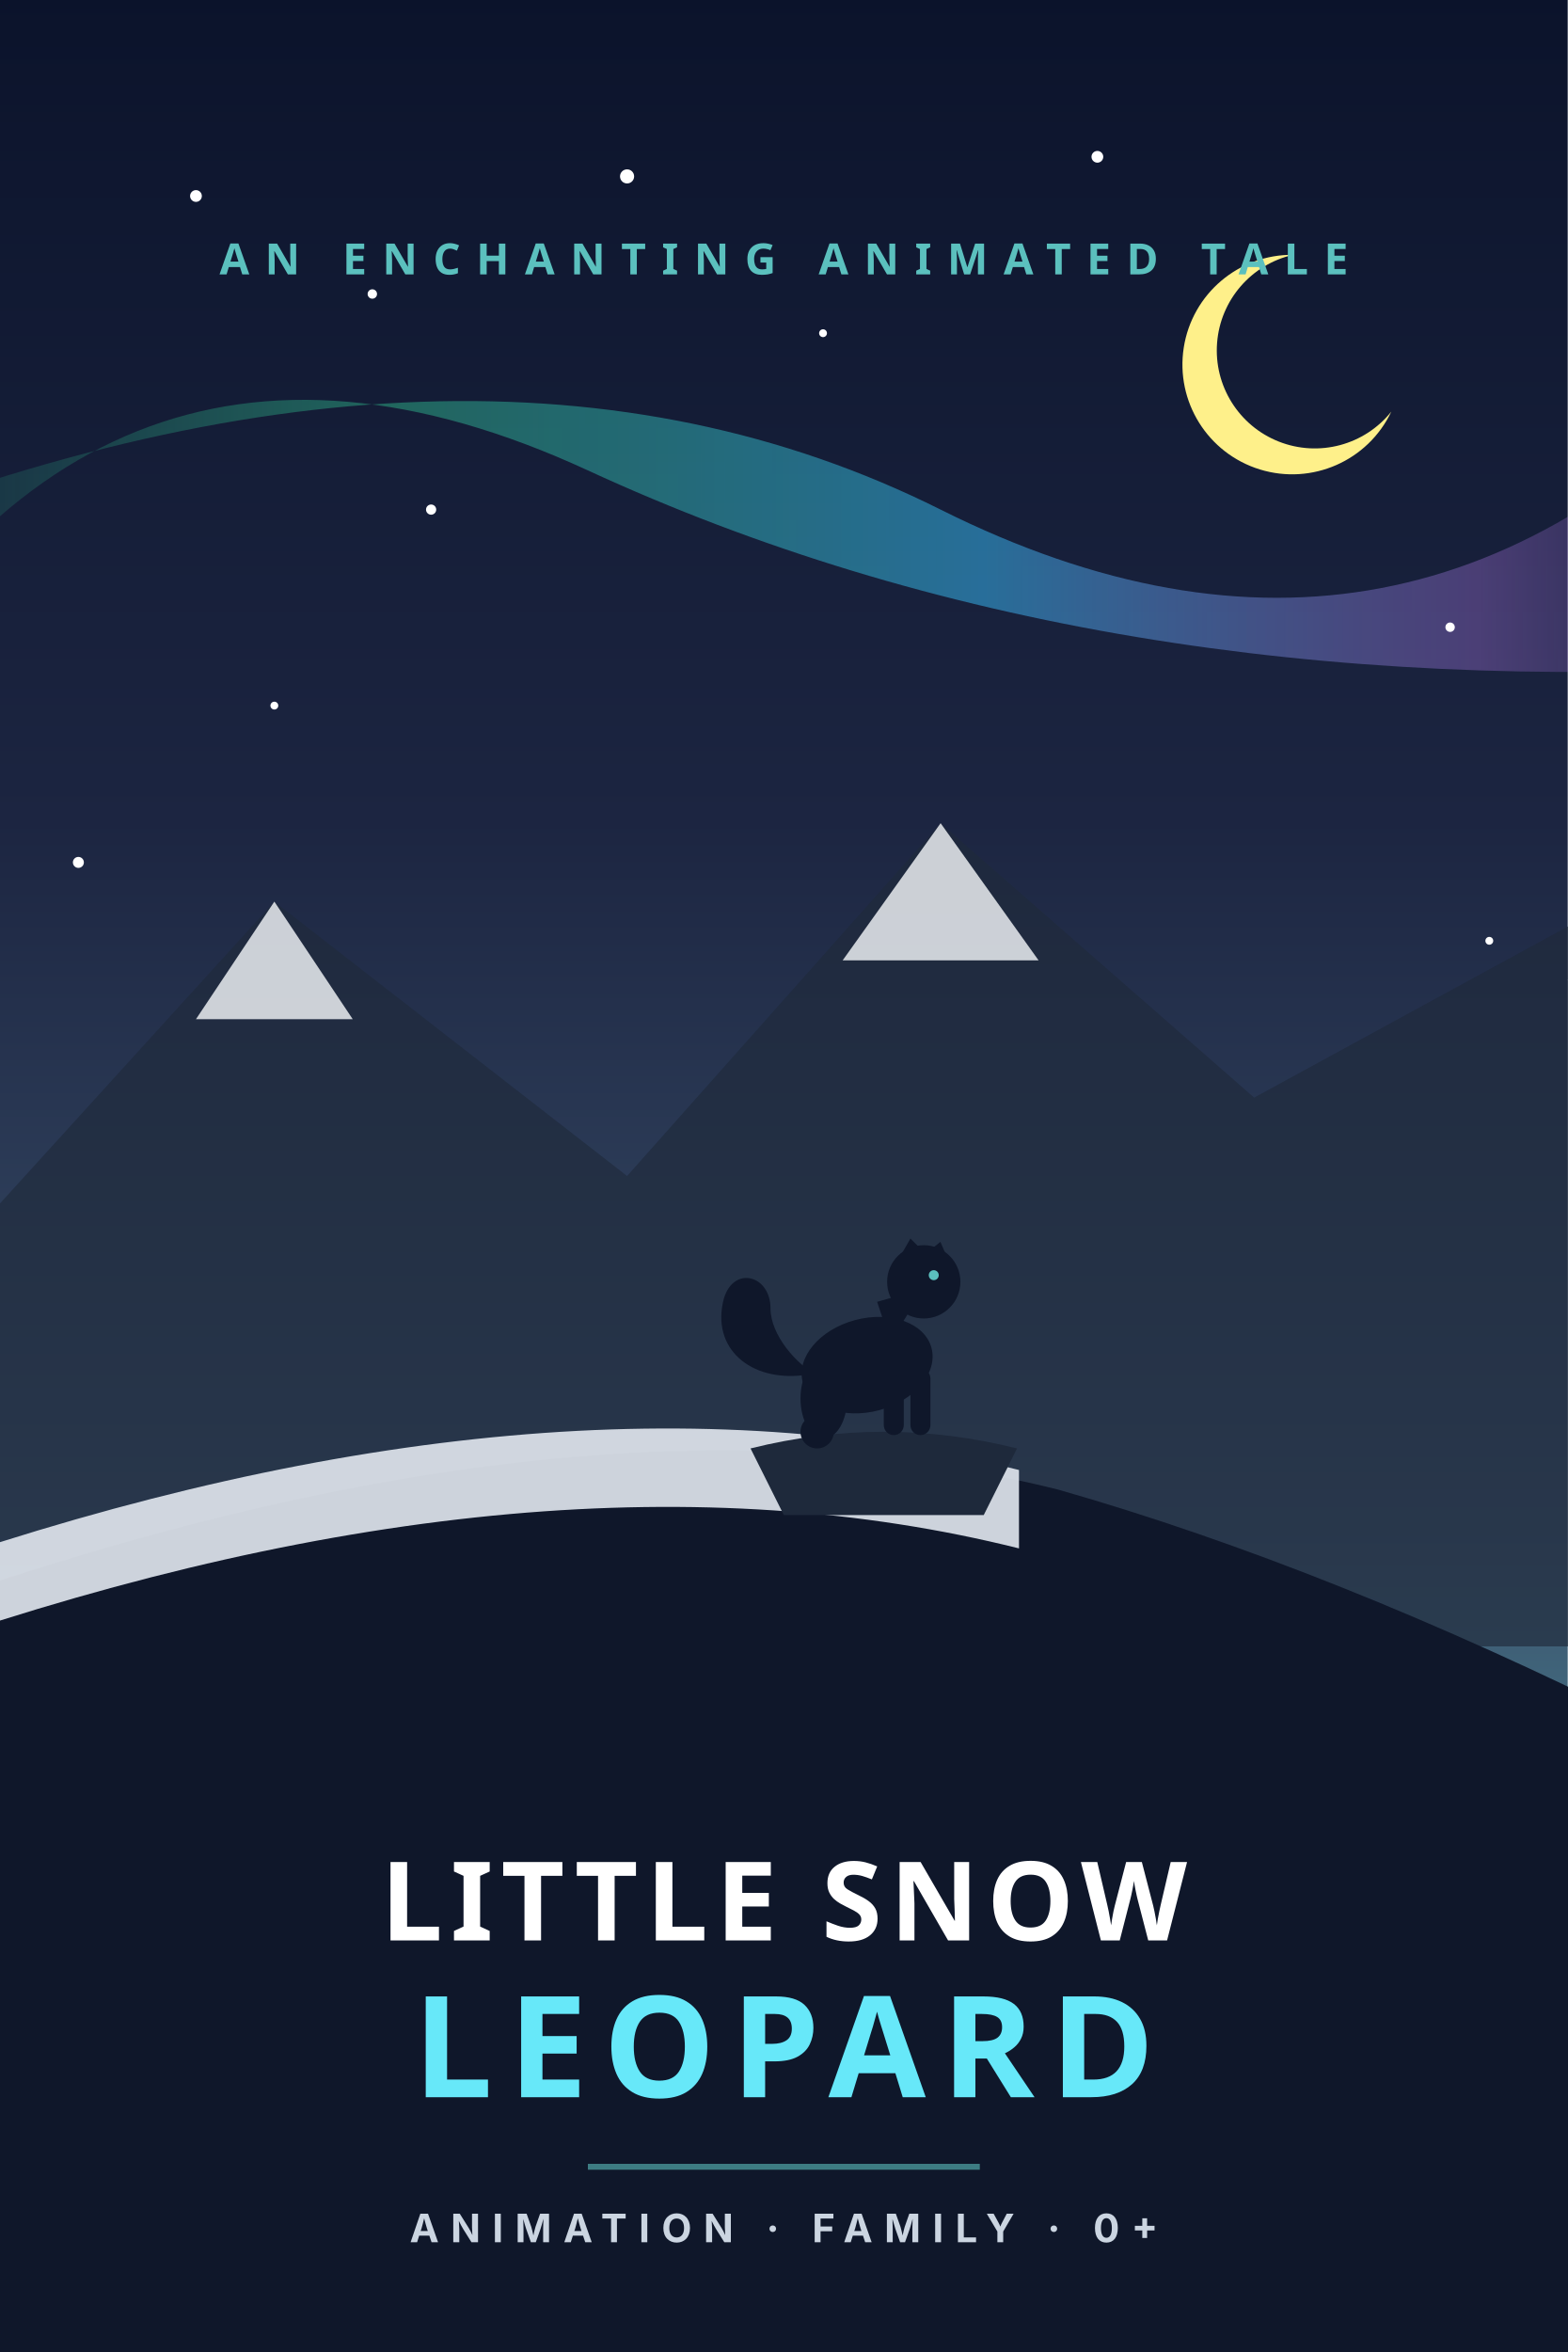
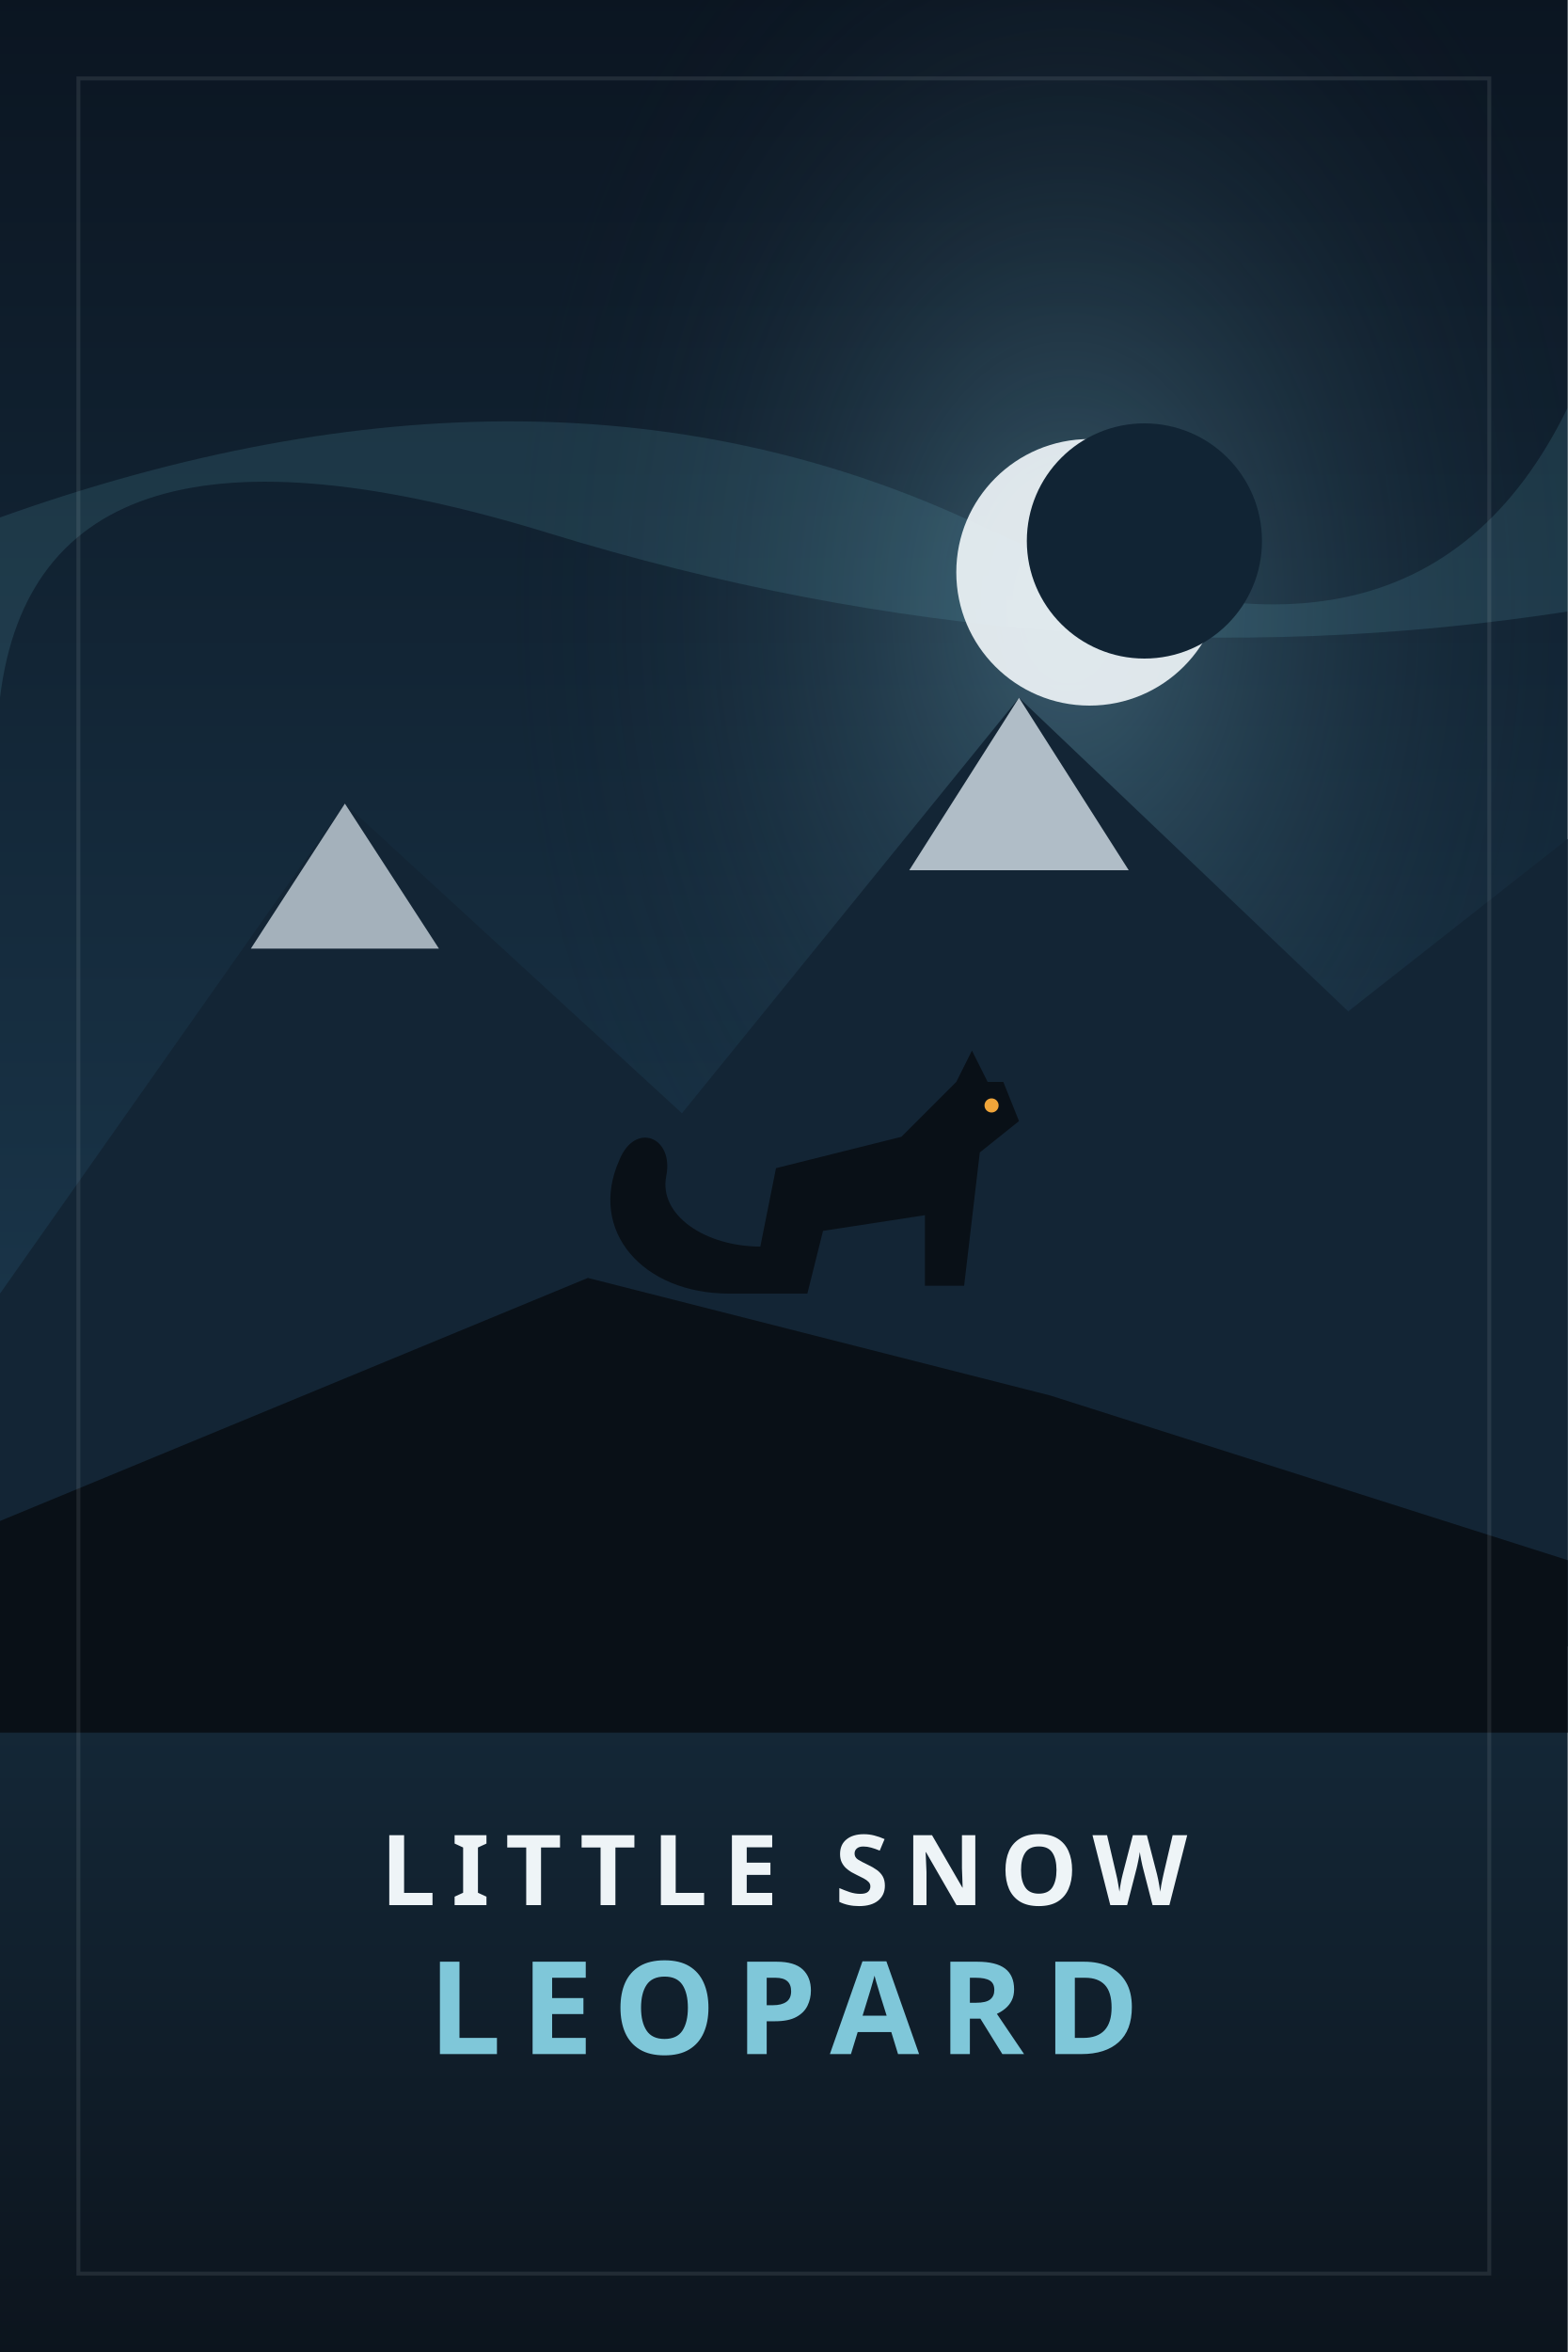
<svg xmlns="http://www.w3.org/2000/svg" viewBox="0 0 400 600" width="100%" height="100%">
  <defs>
-     <linearGradient id="auroraSky" x1="0" y1="0" x2="0" y2="1">
-       <stop offset="0%" stop-color="#0b132b" />
-       <stop offset="35%" stop-color="#1c2541" />
-       <stop offset="65%" stop-color="#3a506b" />
-       <stop offset="100%" stop-color="#5bc0be" />
+     <linearGradient id="sl-sky" x1="0" y1="0" x2="0" y2="1">
+       <stop offset="0%" stop-color="#0b1521" />
+       <stop offset="55%" stop-color="#193448" />
+       <stop offset="100%" stop-color="#0c141d" />
    </linearGradient>
-     <linearGradient id="auroraRibbon" x1="0" y1="0" x2="1" y2="0">
-       <stop offset="0%" stop-color="#34d399" stop-opacity="0" />
-       <stop offset="30%" stop-color="#34d399" stop-opacity="0.4" />
-       <stop offset="60%" stop-color="#38bdf8" stop-opacity="0.5" />
-       <stop offset="85%" stop-color="#c084fc" stop-opacity="0.3" />
-       <stop offset="100%" stop-color="#c084fc" stop-opacity="0" />
-     </linearGradient>
-     <linearGradient id="snowSlope" x1="0" y1="0" x2="0" y2="1">
-       <stop offset="0%" stop-color="#e2e8f0" />
-       <stop offset="30%" stop-color="#cbd5e1" />
-       <stop offset="100%" stop-color="#64748b" />
-     </linearGradient>
+     <radialGradient id="sl-moon-glow" cx="68%" cy="26%" r="36%">
+       <stop offset="0%" stop-color="#8fd3e8" stop-opacity="0.32" />
+       <stop offset="100%" stop-color="#0b1521" stop-opacity="0" />
+     </radialGradient>
  </defs>
-   <rect width="400" height="600" fill="url(#auroraSky)" />
-   <path d="M -50 140 Q 120 70, 240 130 T 450 90 L 450 170 Q 280 180, 150 120 T -50 200 Z" fill="url(#auroraRibbon)" />
-   <path d="M 330 65 A 25 25 0 1 0 355 105 A 28 28 0 1 1 330 65 Z" fill="#fef08a" />
-   <g fill="#ffffff">
-     <circle cx="50" cy="50" r="1.5" />
-     <circle cx="95" cy="75" r="1.2" />
-     <circle cx="160" cy="45" r="1.8" />
-     <circle cx="210" cy="85" r="1" />
-     <circle cx="280" cy="40" r="1.5" />
-     <circle cx="110" cy="130" r="1.3" />
-     <circle cx="70" cy="180" r="1" />
-     <circle cx="370" cy="160" r="1.2" />
-     <circle cx="20" cy="220" r="1.4" />
-     <circle cx="380" cy="240" r="1" />
+   <rect width="400" height="600" fill="url(#sl-sky)" />
+   <rect width="400" height="600" fill="url(#sl-moon-glow)" />
+   <path d="M 0 132 Q 140 82 250 134 T 400 104 L 400 156 Q 270 176 140 136 T 0 178 Z" fill="#63b3c4" opacity="0.16" />
+   <circle cx="278" cy="146" r="34" fill="#eef4f7" opacity="0.92" />
+   <circle cx="292" cy="138" r="30" fill="#112434" />
+   <polygon points="0,330 88,205 174,284 260,178 344,258 400,214 400,420 0,420" fill="#132535" />
+   <polygon points="88,205 64,242 112,242" fill="#dce8ef" opacity="0.72" />
+   <polygon points="260,178 232,222 288,222" fill="#dce8ef" opacity="0.78" />
+   <path d="M 0 388 L 150 326 L 268 356 L 400 398 L 400 442 L 0 442 Z" fill="#091017" />
+   <g transform="translate(182, 272)" fill="#091017">
+     <path d="M 4 58 C -18 58 -32 42 -24 24 C -20 14 -10 18 -12 28 C -14 38 -2 46 12 46 L 16 26 L 48 18 L 62 4 L 74 4 L 78 14 L 68 22 L 64 56 L 54 56 L 54 38 L 28 42 L 24 58 Z" />
+     <polygon points="62,4 66,-4 70,4" />
+     <circle cx="71" cy="10" r="1.8" fill="#f0a53a" />
  </g>
-   <polygon points="-30,340 70,230 160,300 240,210 320,280 430,220 430,420 -30,420" fill="#1e293b" opacity="0.65" />
-   <polygon points="70,230 50,260 90,260" fill="#f8fafc" opacity="0.8" />
-   <polygon points="240,210 215,245 265,245" fill="#f8fafc" opacity="0.8" />
-   <polygon points="430,220 400,250 430,270" fill="#f8fafc" opacity="0.8" />
-   <path d="M -20 410 Q 150 350, 270 380 Q 340 400, 420 440 L 420 600 L -20 600 Z" fill="#0f172a" />
-   <path d="M -20 400 Q 140 345, 260 375 L 260 395 Q 140 365, -20 420 Z" fill="#e2e8f0" opacity="0.9" />
-   <g transform="translate(200, 310) scale(0.85)" fill="#0f172a">
-     <path d="M -10 70 Q 30 60, 70 70 L 60 90 L 0 90 Z" fill="#1e293b" />
-     <ellipse cx="25" cy="45" rx="20" ry="14" transform="rotate(-15 25 45)" />
-     <ellipse cx="12" cy="55" rx="7" ry="12" />
-     <circle cx="10" cy="65" r="5" />
-     <rect x="30" y="48" width="6" height="18" rx="3" />
-     <rect x="38" y="46" width="6" height="20" rx="3" />
-     <path d="M 6 48 C -10 50, -22 40, -18 25 C -15 15, -4 18, -4 28 C -4 36, 4 45, 10 48 Z" fill="#0f172a" />
-     <path d="M 32 38 L 42 22 L 28 26 Z" />
-     <circle cx="42" cy="20" r="11" />
-     <polygon points="34,14 38,7 43,12" />
-     <polygon points="42,12 47,8 50,15" />
-     <ellipse cx="48" cy="23" rx="4" ry="3" />
-     <circle cx="45" cy="18" r="1.5" fill="#5bc0be" />
-   </g>
-   <text x="200" y="70" text-anchor="middle" font-family="'Nunito', 'Arial Rounded MT Bold', sans-serif" font-size="11" font-weight="800" fill="#5bc0be" letter-spacing="4">AN ENCHANTING ANIMATED TALE</text>
-   <text x="200" y="495" text-anchor="middle" font-family="'Nunito', 'Arial Rounded MT Bold', sans-serif" font-size="28" font-weight="900" fill="#ffffff" letter-spacing="2">LITTLE SNOW</text>
-   <text x="200" y="535" text-anchor="middle" font-family="'Nunito', 'Arial Rounded MT Bold', sans-serif" font-size="36" font-weight="900" fill="#67e8f9" letter-spacing="4">LEOPARD</text>
-   <rect x="150" y="552" width="100" height="1.5" fill="#5bc0be" opacity="0.6" />
-   <text x="200" y="572" text-anchor="middle" font-family="'Inter', -apple-system, sans-serif" font-size="10" font-weight="700" fill="#cbd5e1" letter-spacing="3">ANIMATION · FAMILY · 0+</text>
+   <text x="200" y="486" text-anchor="middle" font-family="'Segoe UI', system-ui, sans-serif" font-size="25" font-weight="700" fill="#eef4f7" letter-spacing="4">LITTLE SNOW</text>
+   <text x="200" y="524" text-anchor="middle" font-family="'Segoe UI', system-ui, sans-serif" font-size="33" font-weight="700" fill="#7fc7d9" letter-spacing="5">LEOPARD</text>
+   <rect x="20" y="20" width="360" height="560" fill="none" stroke="#dce8ef" stroke-opacity="0.1" />
</svg>
